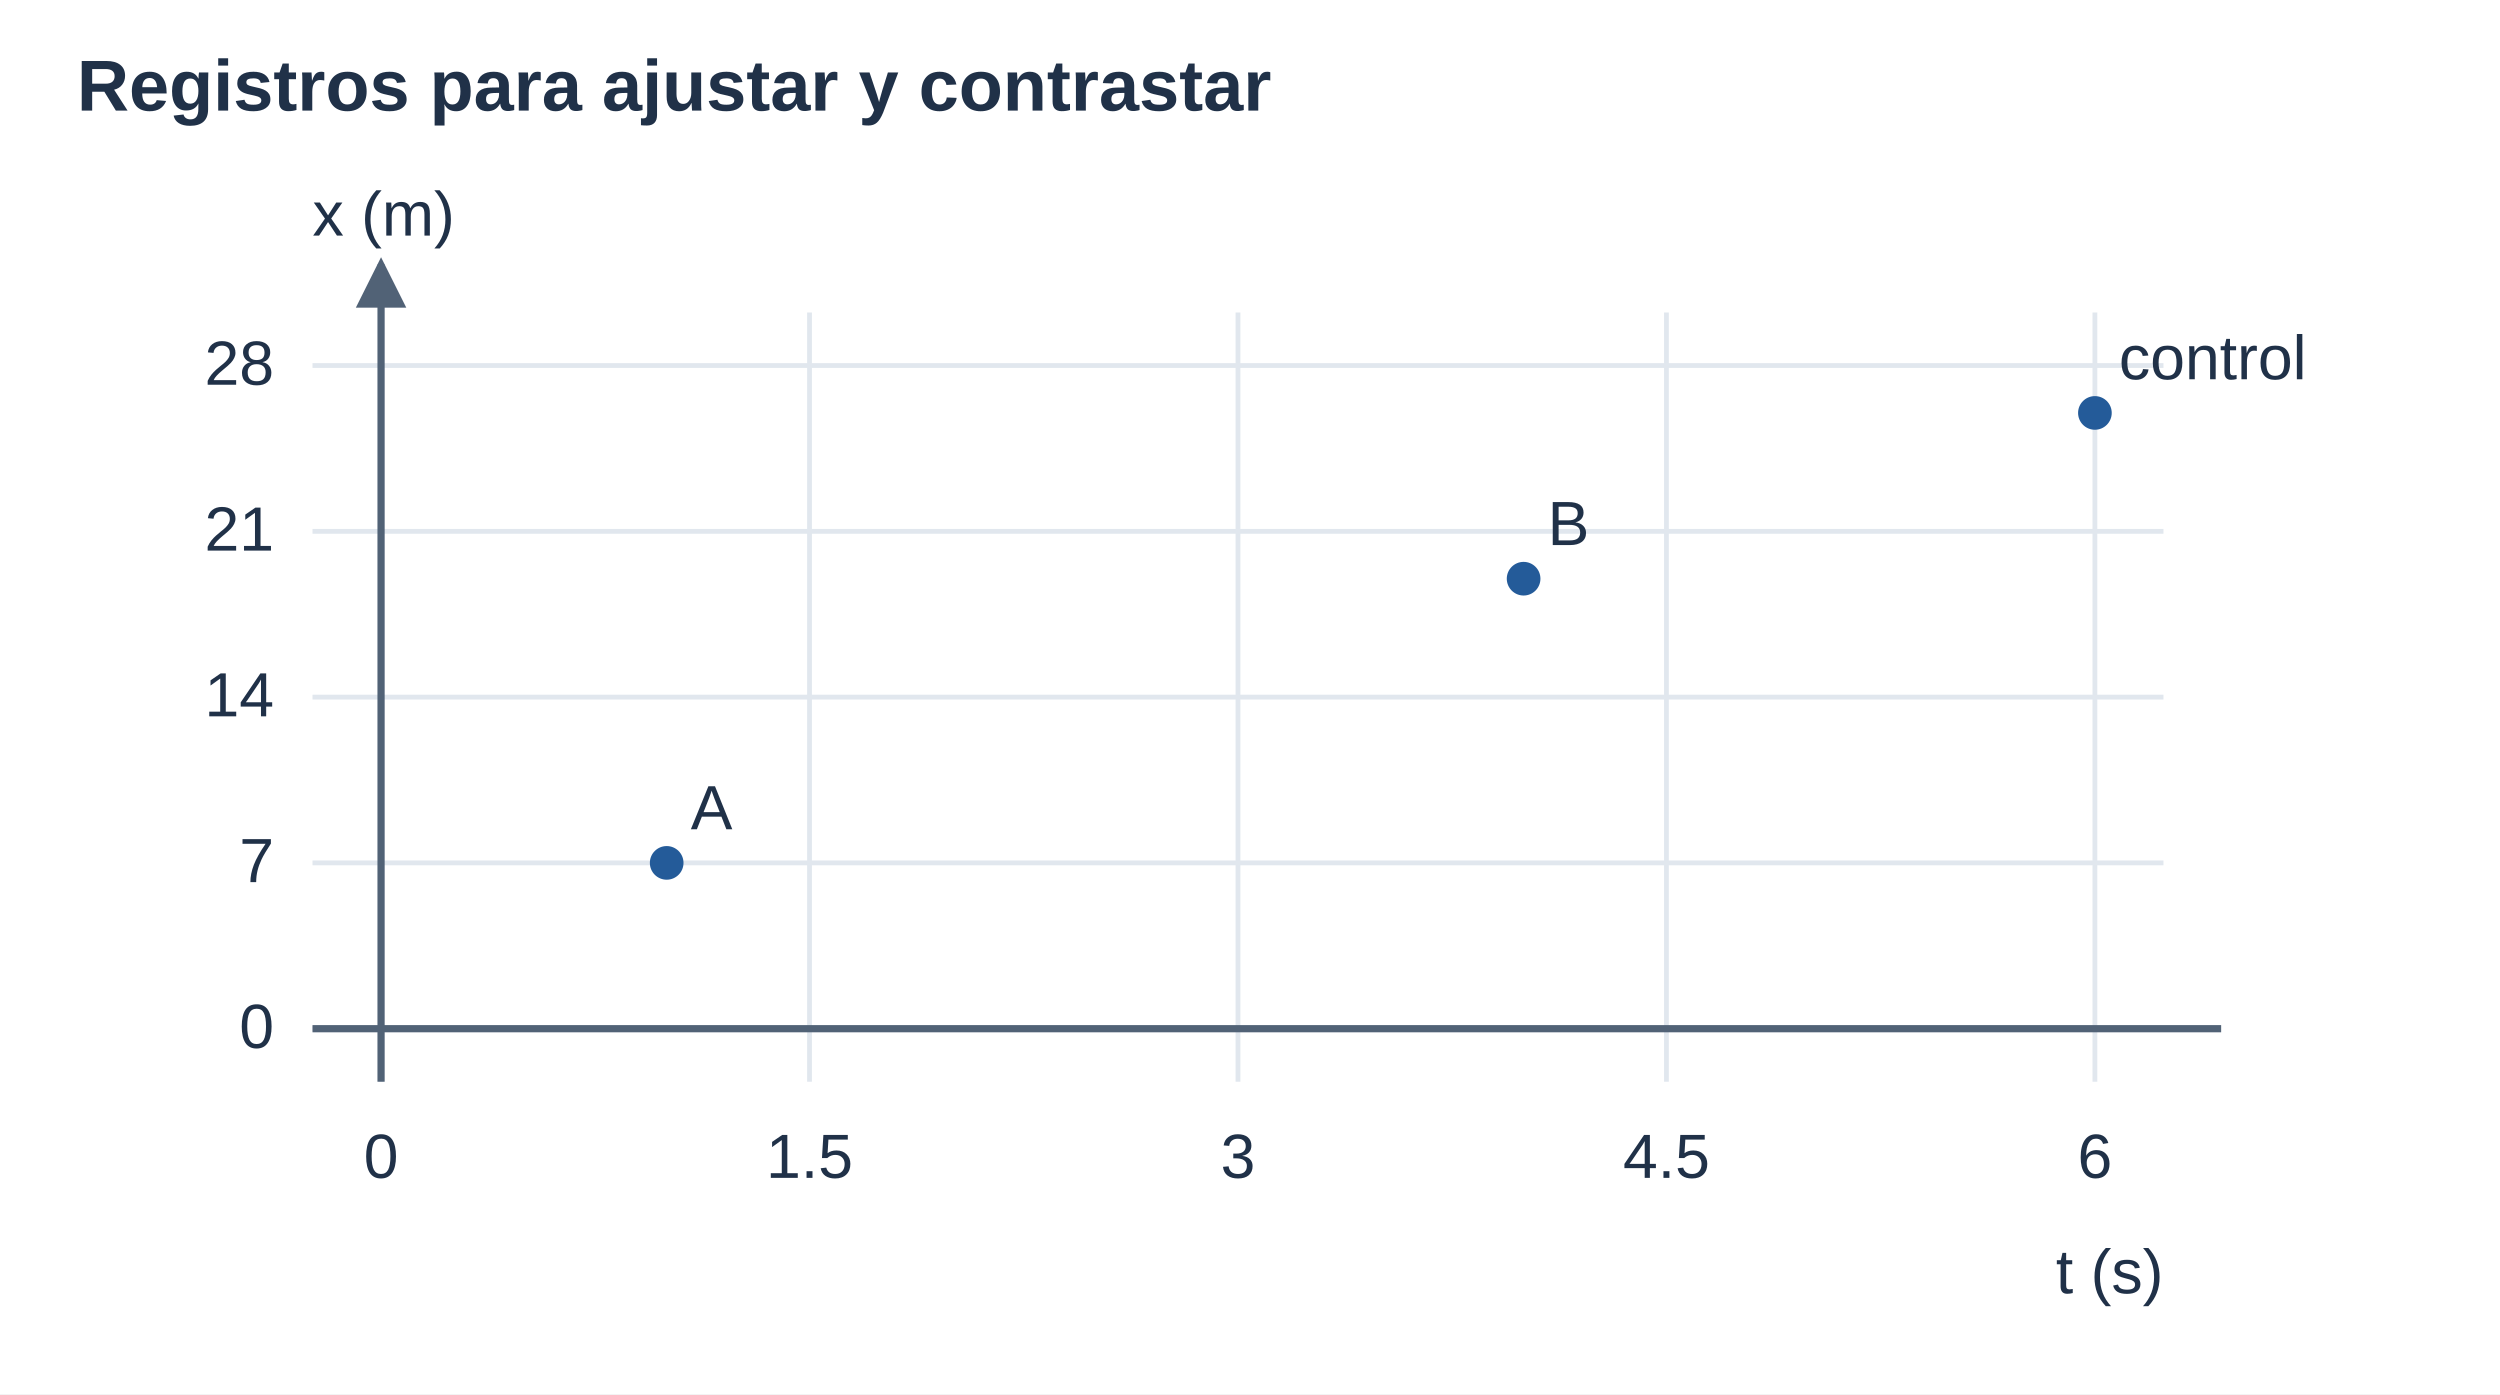
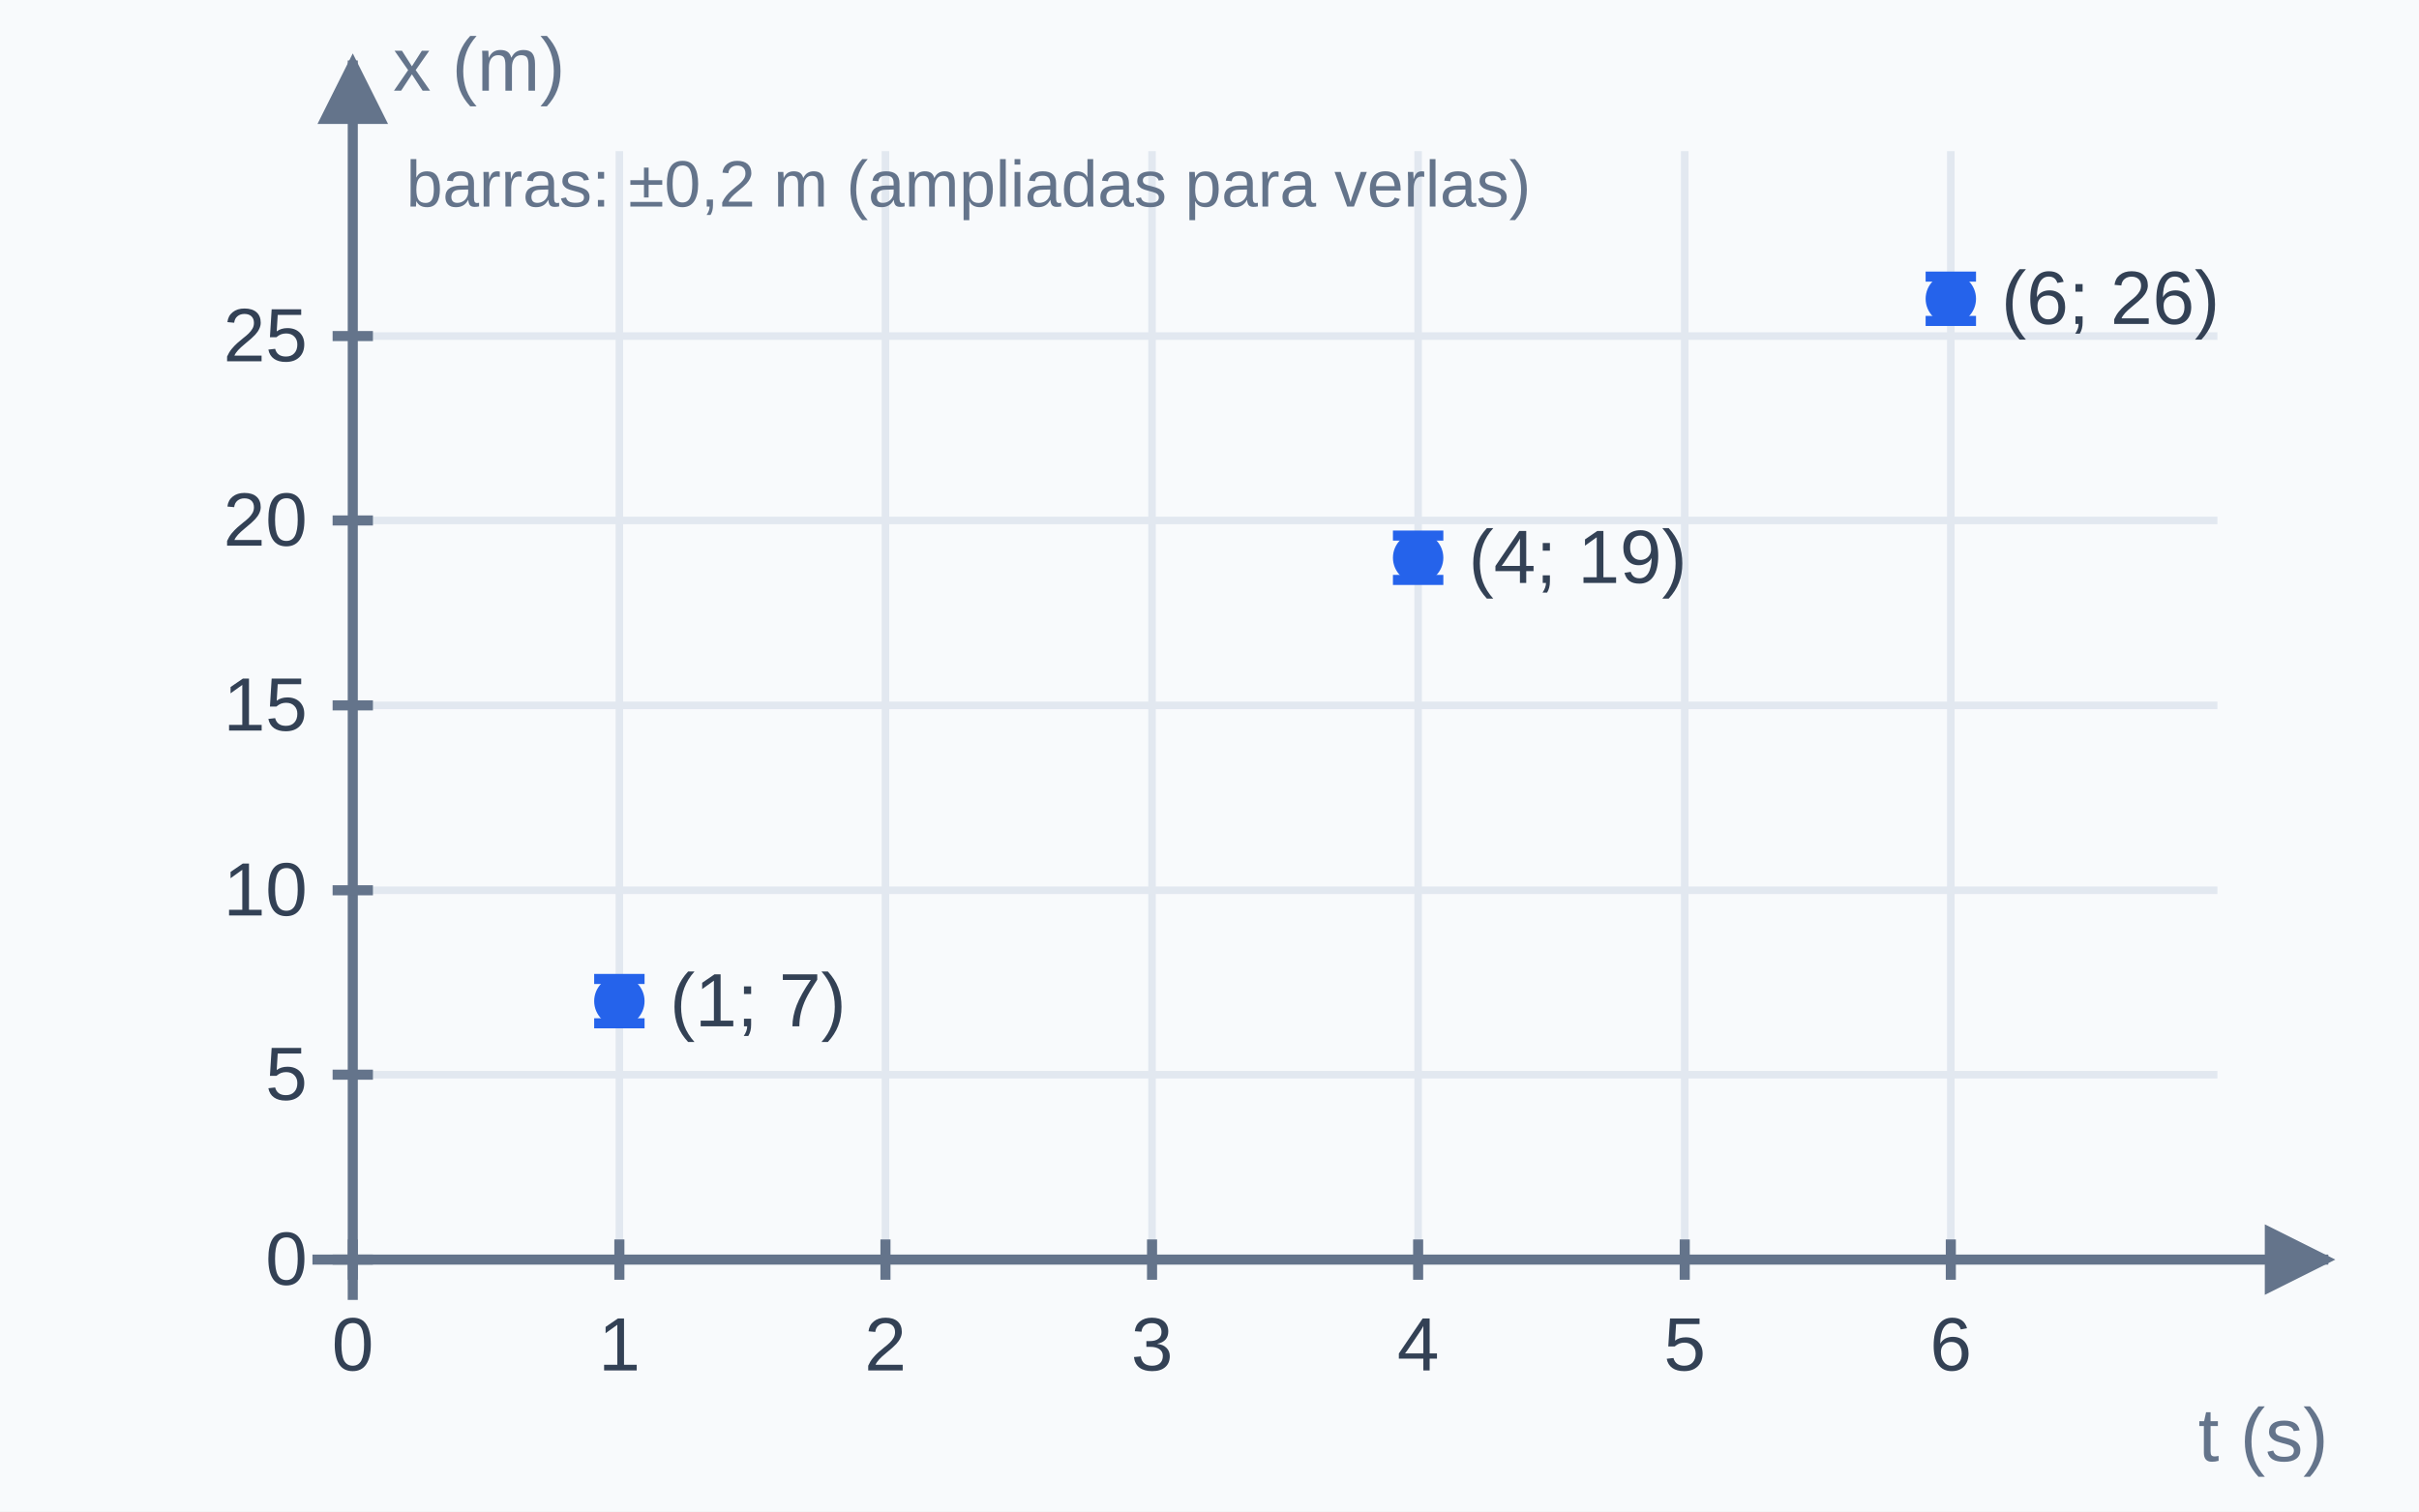
- <svg xmlns="http://www.w3.org/2000/svg" viewBox="0 0 520 290" role="img" aria-labelledby="title desc" style="max-width:100%;height:auto">
+ <svg xmlns="http://www.w3.org/2000/svg" viewBox="0 0 480 300" role="img" aria-labelledby="title desc">
  <defs>
-     <marker id="arrow" markerWidth="7" markerHeight="7" refX="6" refY="3.5" orient="auto-start-reverse">
-       <path d="M0 0 L7 3.5 L0 7Z" fill="context-stroke" />
+     <marker id="a-axis" viewBox="0 0 10 10" refX="9" refY="5" markerWidth="7" markerHeight="7" orient="auto-start-reverse">
+       <path d="M0 0 L10 5 L0 10 Z" fill="#64748b" />
+     </marker>
+     <marker id="a-blue" viewBox="0 0 10 10" refX="9" refY="5" markerWidth="7" markerHeight="7" orient="auto-start-reverse">
+       <path d="M0 0 L10 5 L0 10 Z" fill="#2563eb" />
+     </marker>
+     <marker id="a-amber" viewBox="0 0 10 10" refX="9" refY="5" markerWidth="7" markerHeight="7" orient="auto-start-reverse">
+       <path d="M0 0 L10 5 L0 10 Z" fill="#d97706" />
+     </marker>
+     <marker id="a-green" viewBox="0 0 10 10" refX="9" refY="5" markerWidth="7" markerHeight="7" orient="auto-start-reverse">
+       <path d="M0 0 L10 5 L0 10 Z" fill="#16a34a" />
+     </marker>
+     <marker id="a-red" viewBox="0 0 10 10" refX="9" refY="5" markerWidth="7" markerHeight="7" orient="auto-start-reverse">
+       <path d="M0 0 L10 5 L0 10 Z" fill="#dc2626" />
+     </marker>
+     <marker id="a-grey" viewBox="0 0 10 10" refX="9" refY="5" markerWidth="7" markerHeight="7" orient="auto-start-reverse">
+       <path d="M0 0 L10 5 L0 10 Z" fill="#94a3b8" />
    </marker>
  </defs>
-   <rect width="100%" height="100%" fill="white" />
-   <g font-family="Arial,sans-serif" font-size="13" fill="#203148">
-     <text x="16" y="23" font-size="15" font-weight="bold">Registros para ajustar y contrastar</text>
-     <path d="M79.26 65V225 M65 213.97H450" stroke="#e1e7ee" fill="none" />
-     <text x="79.26" y="245" text-anchor="middle">0</text>
-     <text x="57" y="217.97" text-anchor="end">0</text>
-     <path d="M168.38 65V225 M65 179.48H450" stroke="#e1e7ee" fill="none" />
-     <text x="168.38" y="245" text-anchor="middle">1.5</text>
-     <text x="57" y="183.48" text-anchor="end">7</text>
-     <path d="M257.50 65V225 M65 145.00H450" stroke="#e1e7ee" fill="none" />
-     <text x="257.50" y="245" text-anchor="middle">3</text>
-     <text x="57" y="149.00" text-anchor="end">14</text>
-     <path d="M346.62 65V225 M65 110.52H450" stroke="#e1e7ee" fill="none" />
-     <text x="346.62" y="245" text-anchor="middle">4.5</text>
-     <text x="57" y="114.52" text-anchor="end">21</text>
-     <path d="M435.74 65V225 M65 76.03H450" stroke="#e1e7ee" fill="none" />
-     <text x="435.74" y="245" text-anchor="middle">6</text>
-     <text x="57" y="80.03" text-anchor="end">28</text>
-     <path d="M65 213.97H462 M79.26 225V55" stroke="#516276" stroke-width="1.5" fill="none" marker-end="url(#arrow)" />
-     <text x="450" y="269" text-anchor="end">t (s)</text>
-     <text x="65" y="49">x (m)</text>
-     <circle cx="138.67" cy="179.48" r="3.5" fill="#245b99" />
-     <text x="143.67" y="172.48">A</text>
-     <circle cx="316.91" cy="120.37" r="3.5" fill="#245b99" />
-     <text x="321.91" y="113.37">B</text>
-     <circle cx="435.74" cy="85.89" r="3.5" fill="#245b99" />
-     <text x="440.74" y="78.89">control</text>
+   <rect width="480" height="300" fill="#f8fafc" />
+   <g font-family="Arial, sans-serif">
+     <path d="M70.0 213.3 L440.0 213.3" fill="none" stroke="#e2e8f0" stroke-width="1.5" />
+     <path d="M70.0 176.7 L440.0 176.7" fill="none" stroke="#e2e8f0" stroke-width="1.5" />
+     <path d="M70.0 140.0 L440.0 140.0" fill="none" stroke="#e2e8f0" stroke-width="1.5" />
+     <path d="M70.0 103.3 L440.0 103.3" fill="none" stroke="#e2e8f0" stroke-width="1.5" />
+     <path d="M70.0 66.7 L440.0 66.7" fill="none" stroke="#e2e8f0" stroke-width="1.5" />
+     <path d="M122.9 30.0 L122.9 250.0" fill="none" stroke="#e2e8f0" stroke-width="1.5" />
+     <path d="M175.7 30.0 L175.7 250.0" fill="none" stroke="#e2e8f0" stroke-width="1.5" />
+     <path d="M228.6 30.0 L228.6 250.0" fill="none" stroke="#e2e8f0" stroke-width="1.5" />
+     <path d="M281.4 30.0 L281.4 250.0" fill="none" stroke="#e2e8f0" stroke-width="1.5" />
+     <path d="M334.3 30.0 L334.3 250.0" fill="none" stroke="#e2e8f0" stroke-width="1.5" />
+     <path d="M387.1 30.0 L387.1 250.0" fill="none" stroke="#e2e8f0" stroke-width="1.5" />
+     <path d="M62.0 250.0 L462.0 250.0" fill="none" stroke="#64748b" stroke-width="2" marker-end="url(#a-axis)" />
+     <path d="M70.0 258.0 L70.0 12.0" fill="none" stroke="#64748b" stroke-width="2" marker-end="url(#a-axis)" />
+     <path d="M70.0 246.0 L70.0 254.0" fill="none" stroke="#64748b" stroke-width="2" />
+     <text x="70.0" y="272.0" font-size="15" text-anchor="middle" fill="#334155">0</text>
+     <path d="M122.9 246.0 L122.9 254.0" fill="none" stroke="#64748b" stroke-width="2" />
+     <text x="122.9" y="272.0" font-size="15" text-anchor="middle" fill="#334155">1</text>
+     <path d="M175.7 246.0 L175.7 254.0" fill="none" stroke="#64748b" stroke-width="2" />
+     <text x="175.7" y="272.0" font-size="15" text-anchor="middle" fill="#334155">2</text>
+     <path d="M228.6 246.0 L228.6 254.0" fill="none" stroke="#64748b" stroke-width="2" />
+     <text x="228.6" y="272.0" font-size="15" text-anchor="middle" fill="#334155">3</text>
+     <path d="M281.4 246.0 L281.4 254.0" fill="none" stroke="#64748b" stroke-width="2" />
+     <text x="281.4" y="272.0" font-size="15" text-anchor="middle" fill="#334155">4</text>
+     <path d="M334.3 246.0 L334.3 254.0" fill="none" stroke="#64748b" stroke-width="2" />
+     <text x="334.3" y="272.0" font-size="15" text-anchor="middle" fill="#334155">5</text>
+     <path d="M387.1 246.0 L387.1 254.0" fill="none" stroke="#64748b" stroke-width="2" />
+     <text x="387.1" y="272.0" font-size="15" text-anchor="middle" fill="#334155">6</text>
+     <path d="M66.0 250.0 L74.0 250.0" fill="none" stroke="#64748b" stroke-width="2" />
+     <text x="61.0" y="255.0" font-size="15" text-anchor="end" fill="#334155">0</text>
+     <path d="M66.0 213.3 L74.0 213.3" fill="none" stroke="#64748b" stroke-width="2" />
+     <text x="61.0" y="218.3" font-size="15" text-anchor="end" fill="#334155">5</text>
+     <path d="M66.0 176.7 L74.0 176.7" fill="none" stroke="#64748b" stroke-width="2" />
+     <text x="61.0" y="181.7" font-size="15" text-anchor="end" fill="#334155">10</text>
+     <path d="M66.0 140.0 L74.0 140.0" fill="none" stroke="#64748b" stroke-width="2" />
+     <text x="61.0" y="145.0" font-size="15" text-anchor="end" fill="#334155">15</text>
+     <path d="M66.0 103.3 L74.0 103.3" fill="none" stroke="#64748b" stroke-width="2" />
+     <text x="61.0" y="108.3" font-size="15" text-anchor="end" fill="#334155">20</text>
+     <path d="M66.0 66.7 L74.0 66.7" fill="none" stroke="#64748b" stroke-width="2" />
+     <text x="61.0" y="71.7" font-size="15" text-anchor="end" fill="#334155">25</text>
+     <text x="462.0" y="290.0" font-size="15" text-anchor="end" fill="#64748b">t (s)</text>
+     <text x="78.0" y="18.0" font-size="15" text-anchor="start" fill="#64748b">x (m)</text>
+     <path d="M122.9 203.1 L122.9 194.3" fill="none" stroke="#2563eb" stroke-width="2" />
+     <path d="M117.9 203.1 L127.9 203.1" fill="none" stroke="#2563eb" stroke-width="2" />
+     <path d="M117.9 194.3 L127.9 194.3" fill="none" stroke="#2563eb" stroke-width="2" />
+     <circle cx="122.9" cy="198.7" r="5" fill="#2563eb" />
+     <text x="132.9" y="203.7" font-size="15" text-anchor="start" fill="#334155">(1; 7)</text>
+     <path d="M281.4 115.1 L281.4 106.3" fill="none" stroke="#2563eb" stroke-width="2" />
+     <path d="M276.4 115.1 L286.4 115.1" fill="none" stroke="#2563eb" stroke-width="2" />
+     <path d="M276.4 106.3 L286.4 106.3" fill="none" stroke="#2563eb" stroke-width="2" />
+     <circle cx="281.4" cy="110.7" r="5" fill="#2563eb" />
+     <text x="291.4" y="115.7" font-size="15" text-anchor="start" fill="#334155">(4; 19)</text>
+     <path d="M387.1 63.7 L387.1 54.9" fill="none" stroke="#2563eb" stroke-width="2" />
+     <path d="M382.1 63.7 L392.1 63.7" fill="none" stroke="#2563eb" stroke-width="2" />
+     <path d="M382.1 54.9 L392.1 54.9" fill="none" stroke="#2563eb" stroke-width="2" />
+     <circle cx="387.1" cy="59.3" r="5" fill="#2563eb" />
+     <text x="397.1" y="64.3" font-size="15" text-anchor="start" fill="#334155">(6; 26)</text>
+     <text x="80.6" y="41.0" font-size="13" text-anchor="start" fill="#64748b">barras: ±0,2 m (ampliadas para verlas)</text>
  </g>
</svg>
